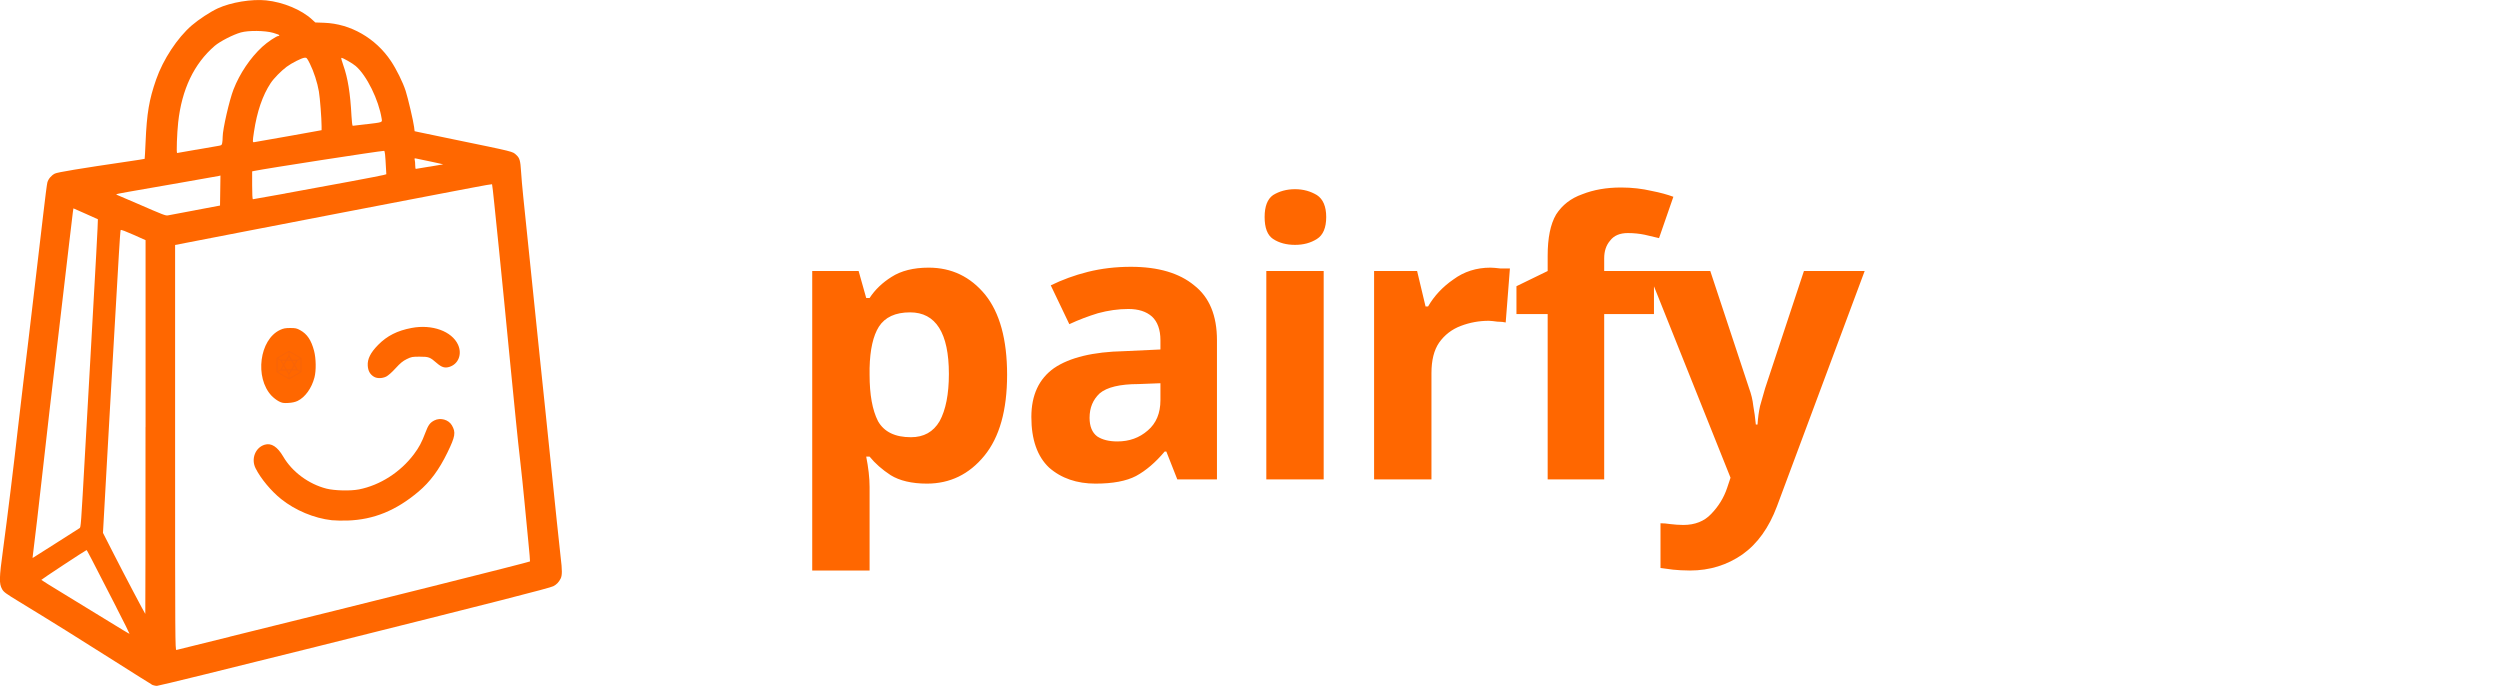
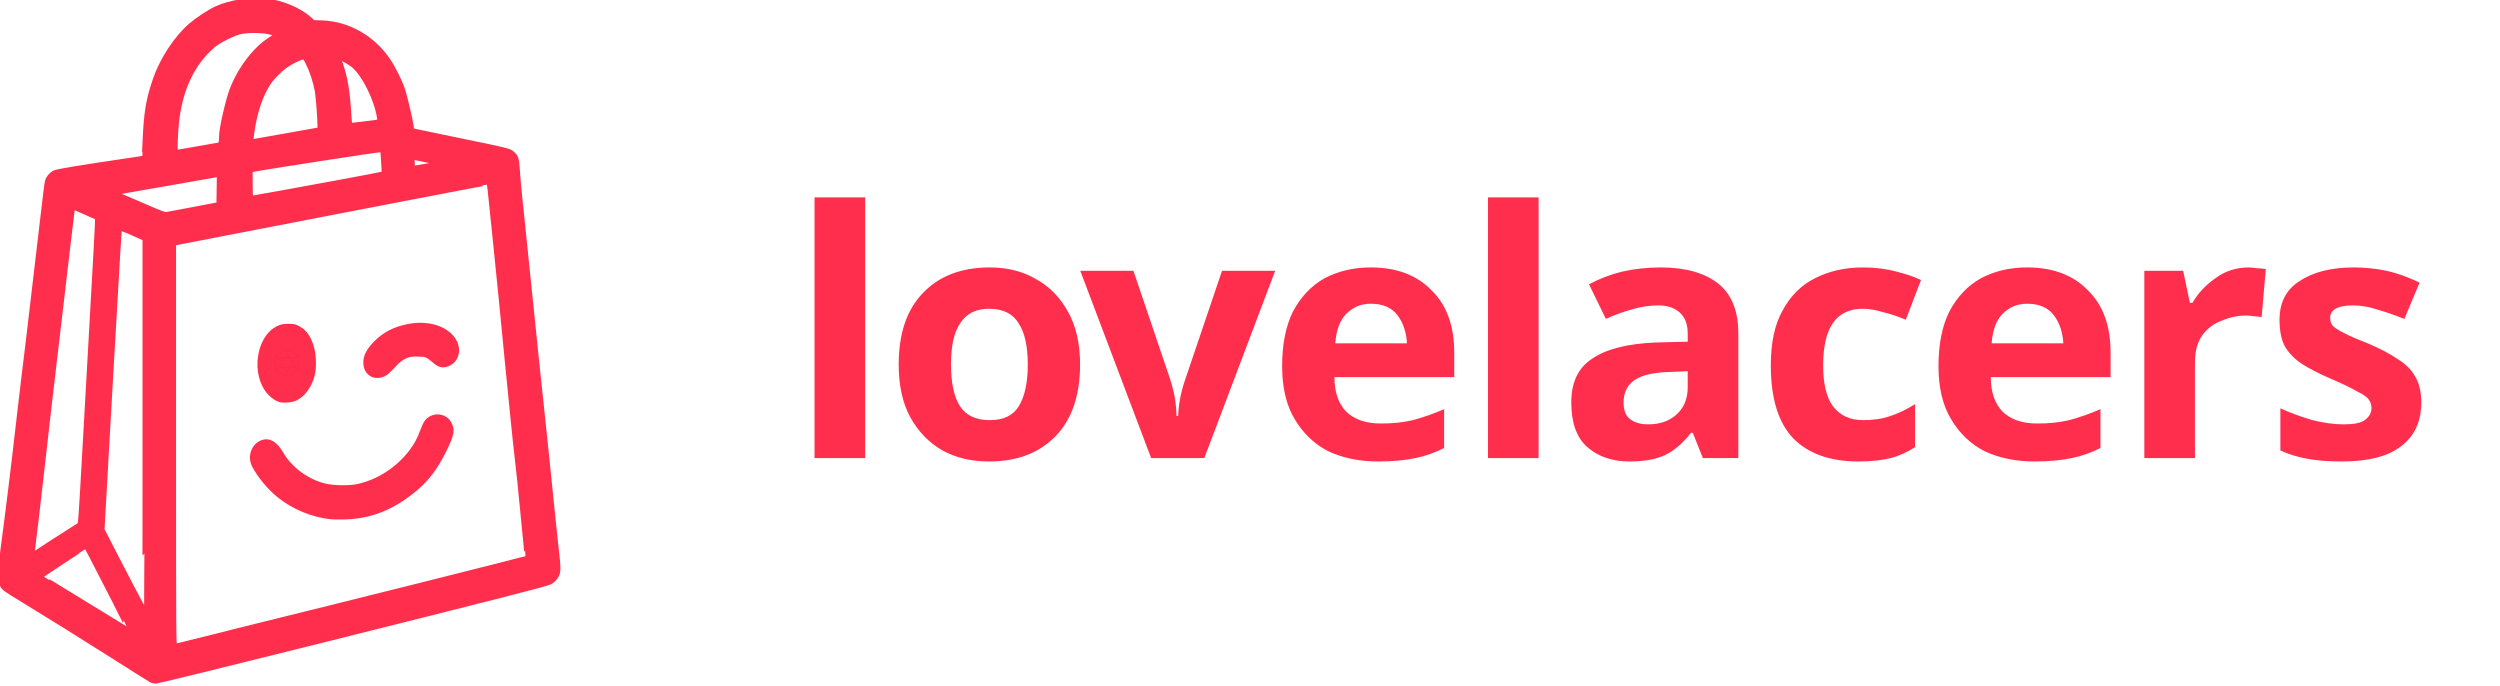
<svg xmlns="http://www.w3.org/2000/svg" width="175" height="48" viewBox="0 0 46.302 12.7" version="1.1" id="svg5">
  <defs id="defs2" />
  <g id="layer1">
-     <g id="g1591">
-       <path style="fill:#ff6700;fill-opacity:1;stroke-width:0.014" d="m 2.807,12.675 c -0.027,-0.014 -0.325,-0.202 -0.664,-0.417 -0.592,-0.377 -1.221,-0.769 -1.798,-1.12 -0.241,-0.147 -0.277,-0.173 -0.307,-0.228 -0.056,-0.102 -0.054,-0.201 0.018,-0.729 0.08,-0.591 0.199,-1.561 0.281,-2.292 0.035,-0.31 0.079,-0.685 0.098,-0.832 0.019,-0.148 0.057,-0.46 0.084,-0.695 0.027,-0.235 0.087,-0.742 0.133,-1.126 0.046,-0.385 0.112,-0.948 0.147,-1.252 0.035,-0.304 0.07,-0.576 0.078,-0.604 0.018,-0.066 0.073,-0.131 0.139,-0.165 0.049,-0.025 0.465,-0.094 1.358,-0.225 0.165,-0.024 0.303,-0.046 0.305,-0.048 0.002,-0.002 0.01,-0.14 0.017,-0.306 0.023,-0.538 0.065,-0.789 0.196,-1.164 0.13,-0.372 0.393,-0.771 0.659,-1.001 0.13,-0.112 0.344,-0.252 0.482,-0.316 0.243,-0.112 0.63,-0.176 0.897,-0.148 0.316,0.033 0.654,0.174 0.848,0.353 l 0.061,0.056 0.166,0.006 c 0.485,0.017 0.952,0.284 1.235,0.708 0.103,0.154 0.221,0.393 0.273,0.553 0.043,0.134 0.142,0.555 0.156,0.667 l 0.01,0.08 0.072,0.016 c 0.04,0.009 0.327,0.069 0.639,0.133 1.153,0.238 1.099,0.224 1.173,0.292 0.061,0.056 0.075,0.103 0.087,0.302 0.006,0.104 0.025,0.316 0.041,0.47 0.016,0.154 0.051,0.494 0.078,0.756 0.027,0.262 0.077,0.746 0.111,1.077 0.034,0.331 0.088,0.85 0.119,1.154 0.031,0.304 0.076,0.726 0.098,0.937 0.044,0.408 0.134,1.28 0.216,2.092 0.027,0.269 0.059,0.567 0.071,0.662 0.03,0.24 0.029,0.336 -4.76e-4,0.395 -0.034,0.067 -0.075,0.11 -0.136,0.141 -0.071,0.036 -1.013,0.277 -4.402,1.124 -1.588,0.397 -2.91,0.722 -2.939,0.722 -0.028,0 -0.073,-0.011 -0.1,-0.025 z m 1.449,-0.883 c 2.529,-0.624 5.543,-1.379 5.56,-1.394 0.003,-0.002 -0.011,-0.167 -0.031,-0.366 -0.02,-0.199 -0.052,-0.534 -0.072,-0.746 -0.02,-0.212 -0.054,-0.539 -0.076,-0.728 -0.022,-0.189 -0.06,-0.538 -0.083,-0.777 -0.023,-0.239 -0.071,-0.72 -0.106,-1.07 -0.035,-0.35 -0.085,-0.866 -0.112,-1.147 -0.027,-0.281 -0.071,-0.722 -0.098,-0.979 -0.027,-0.258 -0.065,-0.626 -0.084,-0.818 -0.019,-0.192 -0.038,-0.352 -0.041,-0.355 -0.003,-0.003 -0.159,0.024 -0.346,0.06 -0.187,0.036 -0.371,0.071 -0.41,0.078 -0.038,0.007 -0.397,0.076 -0.798,0.153 -0.4,0.077 -0.957,0.184 -1.238,0.238 -0.281,0.054 -1.088,0.21 -1.794,0.347 l -1.284,0.249 -1e-5,3.754 c -9e-6,3.569 0.001,3.754 0.024,3.747 0.013,-0.004 0.459,-0.114 0.99,-0.245 z m 1.889,-2.157 c -0.328,-0.037 -0.675,-0.182 -0.938,-0.392 -0.183,-0.146 -0.377,-0.378 -0.473,-0.569 -0.088,-0.174 -0.006,-0.386 0.17,-0.438 0.121,-0.036 0.235,0.038 0.342,0.221 0.165,0.283 0.471,0.509 0.801,0.593 0.152,0.038 0.445,0.045 0.602,0.014 0.39,-0.077 0.766,-0.318 1.016,-0.65 0.096,-0.128 0.146,-0.221 0.214,-0.402 0.052,-0.139 0.085,-0.184 0.165,-0.225 0.112,-0.058 0.264,-0.015 0.325,0.09 0.076,0.131 0.064,0.204 -0.083,0.506 -0.154,0.317 -0.32,0.541 -0.537,0.724 -0.416,0.35 -0.826,0.517 -1.311,0.534 -0.099,0.003 -0.231,5.5e-4 -0.292,-0.006 z m -0.982,-2.203 c -0.04,-0.02 -0.1,-0.067 -0.135,-0.104 -0.314,-0.336 -0.223,-1.038 0.158,-1.217 0.063,-0.029 0.098,-0.036 0.189,-0.036 0.098,-1e-5 0.121,0.005 0.186,0.041 0.128,0.071 0.204,0.184 0.256,0.383 0.037,0.14 0.04,0.365 0.007,0.492 -0.052,0.199 -0.173,0.367 -0.312,0.434 -0.046,0.022 -0.102,0.034 -0.173,0.038 -0.092,0.005 -0.114,0.001 -0.177,-0.031 z m 1.763,-0.454 c -0.073,-0.045 -0.109,-0.108 -0.115,-0.206 -0.008,-0.123 0.051,-0.241 0.193,-0.385 0.166,-0.168 0.354,-0.263 0.619,-0.313 0.38,-0.072 0.745,0.06 0.86,0.31 0.08,0.175 0.007,0.361 -0.163,0.412 -0.083,0.025 -0.141,0.006 -0.231,-0.072 -0.126,-0.11 -0.147,-0.118 -0.316,-0.118 -0.138,-1.8e-4 -0.153,0.003 -0.24,0.045 -0.073,0.036 -0.118,0.073 -0.207,0.17 -0.068,0.075 -0.138,0.136 -0.174,0.154 -0.075,0.036 -0.17,0.037 -0.227,0.002 z m -4.771,4.27 c -0.481,-0.938 -0.544,-1.059 -0.552,-1.06 -0.011,-0.001 -0.838,0.543 -0.838,0.552 2.22e-4,0.004 0.191,0.122 0.423,0.263 0.233,0.141 0.599,0.365 0.814,0.498 0.215,0.133 0.394,0.241 0.397,0.238 0.003,-0.002 -0.107,-0.223 -0.245,-0.491 z m 0.541,-3.339 v -3.461 l -0.226,-0.101 c -0.137,-0.061 -0.229,-0.096 -0.235,-0.087 -0.005,0.008 -0.02,0.214 -0.034,0.459 -0.023,0.417 -0.106,1.844 -0.135,2.327 -0.007,0.119 -0.046,0.803 -0.086,1.52 l -0.073,1.303 0.199,0.39 c 0.199,0.391 0.579,1.111 0.585,1.111 0.002,10e-6 0.004,-1.557 0.004,-3.461 z m -1.667,2.156 c 0.232,-0.148 0.431,-0.276 0.444,-0.283 0.025,-0.016 0.025,-0.016 0.104,-1.427 0.024,-0.423 0.068,-1.204 0.098,-1.735 0.095,-1.664 0.143,-2.555 0.138,-2.559 -0.003,-0.002 -0.106,-0.048 -0.229,-0.103 l -0.224,-0.099 -0.01,0.065 c -0.005,0.036 -0.035,0.288 -0.067,0.562 -0.031,0.273 -0.101,0.865 -0.154,1.315 -0.144,1.211 -0.286,2.437 -0.357,3.085 -0.05,0.456 -0.12,1.052 -0.165,1.41 -0.003,0.021 -0.004,0.038 -0.002,0.038 0.002,0 0.192,-0.121 0.424,-0.269 z m 2.584,-6.171 0.462,-0.087 0.004,-0.278 0.004,-0.278 -0.032,0.008 c -0.017,0.004 -0.328,0.059 -0.689,0.122 -1.022,0.177 -1.2,0.209 -1.207,0.216 -0.004,0.004 0.009,0.013 0.029,0.02 0.019,0.007 0.173,0.073 0.341,0.146 0.517,0.225 0.54,0.233 0.586,0.226 0.023,-0.004 0.25,-0.047 0.504,-0.095 z m 1.668,-0.311 c 0.839,-0.152 1.765,-0.325 1.824,-0.342 l 0.05,-0.014 -0.005,-0.087 c -0.015,-0.288 -0.022,-0.346 -0.037,-0.346 -0.074,0 -2.208,0.33 -2.405,0.372 l -0.038,0.008 v 0.258 c 0,0.158 0.005,0.258 0.014,0.258 0.007,0 0.277,-0.048 0.598,-0.106 z m 2.674,-0.496 c 0.133,-0.023 0.247,-0.042 0.252,-0.043 0.005,-4.3e-4 -0.095,-0.023 -0.222,-0.05 -0.127,-0.027 -0.249,-0.053 -0.272,-0.057 -0.038,-0.008 -0.04,-0.006 -0.032,0.025 0.005,0.018 0.009,0.064 0.009,0.1 1.38e-4,0.036 0.005,0.066 0.011,0.066 0.006,-1e-5 0.12,-0.019 0.253,-0.042 z m -4.321,-0.314 c 0.188,-0.034 0.372,-0.066 0.408,-0.071 0.058,-0.009 0.066,-0.014 0.073,-0.052 0.005,-0.023 0.009,-0.075 0.009,-0.116 0,-0.14 0.124,-0.681 0.201,-0.878 0.116,-0.296 0.31,-0.584 0.532,-0.789 0.094,-0.087 0.264,-0.201 0.3,-0.201 0.009,0 0.017,-0.006 0.017,-0.013 0,-0.007 -0.052,-0.027 -0.115,-0.045 -0.152,-0.043 -0.456,-0.047 -0.598,-0.007 -0.144,0.04 -0.388,0.166 -0.485,0.249 -0.383,0.33 -0.609,0.805 -0.676,1.416 -0.022,0.205 -0.035,0.568 -0.02,0.568 0.007,0 0.167,-0.028 0.355,-0.062 z m 1.245,-0.17 c 0.073,-0.012 0.306,-0.053 0.518,-0.091 0.212,-0.038 0.424,-0.076 0.472,-0.085 l 0.087,-0.016 v -0.072 c 0,-0.143 -0.029,-0.522 -0.05,-0.645 -0.027,-0.162 -0.095,-0.371 -0.167,-0.515 -0.054,-0.108 -0.06,-0.114 -0.099,-0.11 -0.055,0.006 -0.237,0.098 -0.33,0.167 -0.101,0.075 -0.239,0.215 -0.297,0.303 -0.15,0.227 -0.253,0.528 -0.309,0.9 -0.029,0.194 -0.029,0.202 0.01,0.193 0.017,-0.004 0.091,-0.017 0.164,-0.029 z m 1.9,-0.301 c 0.318,-0.039 0.3,-0.033 0.29,-0.103 -0.054,-0.347 -0.278,-0.803 -0.482,-0.977 -0.058,-0.05 -0.235,-0.151 -0.264,-0.151 -0.008,0 0.007,0.06 0.034,0.134 0.085,0.238 0.131,0.522 0.153,0.947 0.005,0.1 0.015,0.178 0.023,0.178 0.007,0 0.118,-0.013 0.247,-0.029 z" id="path881" />
-       <path style="fill:#0000ff;fill-opacity:0.03;stroke-width:0.001" d="m 5.348,7.024 c -0.002,-5.999e-4 -0.007,-0.004 -0.04,-0.023 -0.015,-0.008 -0.033,-0.019 -0.042,-0.024 -0.008,-0.005 -0.019,-0.011 -0.023,-0.013 -0.004,-0.003 -0.02,-0.011 -0.034,-0.019 -0.014,-0.008 -0.031,-0.018 -0.036,-0.021 -0.012,-0.007 -0.022,-0.013 -0.037,-0.021 -0.006,-0.003 -0.011,-0.006 -0.012,-0.007 -7.998e-4,-7.999e-4 -0.002,-0.003 -0.003,-0.004 l -0.001,-0.003 1.48e-4,-0.128 1.5e-4,-0.128 0.002,-0.003 c 0.002,-0.003 0.003,-0.004 0.009,-0.007 0.004,-0.002 0.011,-0.007 0.017,-0.01 0.014,-0.008 0.027,-0.016 0.035,-0.02 0.003,-0.002 0.009,-0.005 0.013,-0.007 0.004,-0.002 0.019,-0.011 0.034,-0.02 0.015,-0.009 0.032,-0.018 0.037,-0.021 0.005,-0.003 0.013,-0.008 0.018,-0.011 0.005,-0.003 0.014,-0.008 0.019,-0.011 0.006,-0.003 0.018,-0.011 0.028,-0.016 l 0.017,-0.01 h 0.004 c 0.004,0 0.004,0 0.016,0.007 0.007,0.004 0.015,0.009 0.019,0.011 0.004,0.002 0.018,0.011 0.032,0.019 0.014,0.008 0.028,0.016 0.031,0.018 0.003,0.002 0.013,0.007 0.021,0.012 0.008,0.005 0.017,0.01 0.019,0.011 0.005,0.003 0.029,0.017 0.033,0.019 0.001,6e-4 0.007,0.004 0.013,0.008 0.006,0.004 0.012,0.007 0.013,0.008 0.015,0.009 0.03,0.017 0.031,0.018 8e-4,5.998e-4 0.002,0.003 0.003,0.004 l 0.001,0.003 -6e-6,0.127 -6.2e-6,0.127 -0.001,0.003 c -0.002,0.004 -0.004,0.006 -0.013,0.011 -0.011,0.006 -0.024,0.013 -0.029,0.016 -0.002,0.001 -0.014,0.008 -0.025,0.015 -0.03,0.017 -0.063,0.036 -0.069,0.04 -0.003,0.002 -0.013,0.008 -0.023,0.014 -0.01,0.006 -0.021,0.012 -0.024,0.014 -0.003,0.002 -0.011,0.006 -0.017,0.01 -0.006,0.004 -0.015,0.009 -0.019,0.011 -0.007,0.004 -0.007,0.004 -0.011,0.004 -0.002,8.6e-5 -0.005,-8e-5 -0.005,-4e-4 z m -0.004,-0.055 v -0.029 l -0.008,-0.013 c -0.004,-0.007 -0.01,-0.016 -0.012,-0.02 -0.002,-0.004 -0.009,-0.016 -0.015,-0.026 l -0.011,-0.019 h -0.051 -0.051 l -0.017,0.01 c -0.009,0.005 -0.019,0.011 -0.023,0.013 l -0.006,0.003 0.006,0.003 c 0.008,0.005 0.034,0.02 0.047,0.027 0.006,0.003 0.022,0.013 0.036,0.021 0.027,0.016 0.028,0.016 0.053,0.031 0.01,0.006 0.025,0.015 0.035,0.02 0.009,0.005 0.017,0.01 0.018,0.01 2e-4,6e-6 4.001e-4,-0.013 4.001e-4,-0.029 z m 0.029,0.023 c 0.024,-0.014 0.035,-0.02 0.042,-0.024 0.004,-0.002 0.007,-0.004 0.007,-0.004 1.359e-4,0 0.001,-6e-4 0.002,-0.001 0.001,-7.999e-4 0.013,-0.007 0.025,-0.015 0.023,-0.013 0.056,-0.033 0.063,-0.037 0.002,-0.001 0.01,-0.006 0.017,-0.01 0.019,-0.011 0.023,-0.014 0.023,-0.014 -2e-6,-1.6e-4 -0.002,-0.002 -0.005,-0.003 -0.003,-0.002 -0.009,-0.005 -0.014,-0.008 -0.005,-0.003 -0.012,-0.007 -0.017,-0.01 l -0.009,-0.005 -0.051,9.8e-6 -0.051,1.21e-5 -0.003,0.006 c -0.002,0.003 -0.008,0.013 -0.013,0.022 -0.005,0.009 -0.013,0.022 -0.017,0.029 -0.004,0.007 -0.009,0.015 -0.011,0.018 l -0.003,0.005 -6e-6,0.029 c -4e-6,0.016 1.221e-4,0.029 2e-4,0.029 1.56e-4,0 0.006,-0.003 0.012,-0.007 z m -0.011,-0.098 c 0.005,-0.008 0.011,-0.019 0.014,-0.024 l 0.005,-0.009 -0.028,-1.5e-4 c -0.016,-8.19e-5 -0.029,-4.79e-5 -0.029,7.61e-5 -1.261e-4,1.259e-4 0.004,0.007 0.009,0.016 0.005,0.009 0.011,0.02 0.014,0.024 0.003,0.005 0.005,0.008 0.005,0.008 1.999e-4,-1.999e-4 0.004,-0.007 0.009,-0.016 z m -0.217,-0.023 c 0.001,-9.999e-4 0.005,-0.003 0.007,-0.004 0.002,-0.001 0.005,-0.003 0.006,-0.003 7.999e-4,-4.001e-4 0.007,-0.004 0.014,-0.008 0.007,-0.004 0.014,-0.008 0.016,-0.009 l 0.004,-0.002 0.009,-0.015 c 0.017,-0.028 0.04,-0.068 0.04,-0.069 0,-1.039e-4 -0.001,-0.002 -0.003,-0.004 -0.003,-0.005 -0.013,-0.022 -0.021,-0.036 -0.003,-0.005 -0.008,-0.014 -0.011,-0.018 -0.003,-0.004 -0.005,-0.009 -0.005,-0.009 -3.999e-4,-5.999e-4 -0.003,-0.004 -0.005,-0.008 l -0.004,-0.007 -0.014,-0.008 c -0.015,-0.008 -0.024,-0.014 -0.031,-0.018 l -0.004,-0.002 v 0.112 c 0,0.062 1.718e-4,0.112 3.999e-4,0.112 1.999e-4,0 0.002,-8.001e-4 0.003,-0.002 z M 5.563,6.76 V 6.648 l -0.001,9.999e-4 c -0.003,0.002 -0.032,0.019 -0.041,0.024 -0.004,0.002 -0.007,0.004 -0.007,0.004 -8.8e-5,1.86e-4 -0.002,0.004 -0.005,0.008 -0.002,0.004 -0.009,0.016 -0.015,0.027 -0.006,0.01 -0.012,0.02 -0.013,0.022 -0.003,0.005 -0.01,0.017 -0.011,0.019 -8.001e-4,0.001 -0.002,0.003 -0.003,0.005 -0.001,0.002 -0.001,0.003 -8e-4,0.003 3.999e-4,5.999e-4 0.003,0.004 0.005,0.008 0.028,0.048 0.042,0.073 0.043,0.074 6e-4,5.999e-4 0.006,0.004 0.012,0.008 0.006,0.004 0.017,0.01 0.024,0.014 0.007,0.004 0.013,0.007 0.013,0.007 1.999e-4,6e-6 3.999e-4,-0.05 3.999e-4,-0.112 z m -0.28,0.076 c -6e-4,-9.999e-4 -0.005,-0.009 -0.01,-0.017 -0.005,-0.008 -0.011,-0.02 -0.015,-0.025 -0.003,-0.005 -0.006,-0.01 -0.006,-0.01 0,-0.002 -0.002,5.999e-4 -0.008,0.012 -0.004,0.007 -0.01,0.018 -0.014,0.024 -0.004,0.006 -0.008,0.013 -0.009,0.015 l -0.002,0.003 h 0.032 0.032 z m 0.115,-0.005 c 0.008,-0.013 0.024,-0.041 0.032,-0.056 l 0.008,-0.015 -0.007,-0.012 c -0.004,-0.007 -0.01,-0.017 -0.013,-0.022 -0.003,-0.005 -0.009,-0.015 -0.012,-0.021 -0.004,-0.006 -0.008,-0.014 -0.01,-0.017 l -0.003,-0.005 -0.042,-7.9e-6 -0.042,-6e-6 -0.002,0.003 c -0.002,0.003 -0.016,0.028 -0.034,0.058 l -0.009,0.016 0.001,0.002 c 0.004,0.007 0.016,0.027 0.025,0.043 0.003,0.005 0.009,0.015 0.012,0.021 l 0.007,0.011 0.042,-1.479e-4 0.042,-1.501e-4 0.004,-0.007 z m 0.086,0.007 c 0,-2e-4 -0.003,-0.005 -0.006,-0.011 -0.003,-0.006 -0.01,-0.018 -0.015,-0.027 -0.005,-0.009 -0.01,-0.017 -0.01,-0.017 -1.598e-4,-4e-6 -0.003,0.005 -0.007,0.012 -0.004,0.007 -0.008,0.014 -0.01,0.017 -0.006,0.01 -0.015,0.025 -0.015,0.026 -1.082e-4,1.999e-4 0.014,3.999e-4 0.031,3.999e-4 0.017,0 0.032,-1.958e-4 0.032,-3.999e-4 z M 5.268,6.711 c 0.009,-0.015 0.016,-0.027 0.016,-0.027 0,-1.439e-4 -0.014,-2e-4 -0.032,-2e-4 -0.018,0 -0.032,1.101e-4 -0.032,2e-4 0,1.34e-4 0.002,0.003 0.004,0.007 0.002,0.003 0.005,0.009 0.007,0.012 0.003,0.006 0.011,0.019 0.016,0.028 0.001,0.003 0.003,0.006 0.004,0.007 7.999e-4,0.001 0.002,0.002 0.002,0.002 2e-4,-1.999e-4 0.007,-0.013 0.016,-0.028 z m 0.187,0.023 c 0.002,-0.003 0.006,-0.01 0.009,-0.016 0.003,-0.006 0.009,-0.016 0.013,-0.022 0.004,-0.007 0.007,-0.012 0.007,-0.012 0,-1.16e-4 -0.015,-2e-4 -0.032,-2e-4 H 5.419 l 0.007,0.012 c 0.004,0.007 0.008,0.013 0.009,0.015 9.999e-4,0.002 0.005,0.008 0.008,0.014 0.004,0.006 0.007,0.012 0.007,0.013 4e-4,8e-4 7.999e-4,0.001 9.998e-4,0.001 2.002e-4,1.9e-6 0.002,-0.002 0.004,-0.005 z M 5.298,6.659 c 0.001,-0.002 0.02,-0.034 0.036,-0.062 l 0.01,-0.017 v -0.029 c 0,-0.02 -1.899e-4,-0.029 -6e-4,-0.029 -3.999e-4,0 -0.003,0.002 -0.007,0.004 -0.003,0.002 -0.007,0.004 -0.009,0.005 -0.001,7.999e-4 -0.007,0.004 -0.011,0.007 -0.008,0.005 -0.024,0.014 -0.029,0.017 -0.001,6e-4 -0.006,0.003 -0.01,0.006 -0.005,0.003 -0.013,0.007 -0.018,0.01 -0.005,0.003 -0.017,0.01 -0.025,0.015 -0.009,0.005 -0.025,0.014 -0.036,0.021 -0.018,0.01 -0.025,0.014 -0.042,0.025 -0.003,0.001 -0.005,0.003 -0.005,0.003 -1.08e-4,3.999e-4 0.001,0.001 0.003,0.002 0.002,7.999e-4 0.004,0.002 0.006,0.003 0.028,0.017 0.035,0.021 0.036,0.021 3.999e-4,4e-4 0.021,6e-4 0.051,6e-4 h 0.051 z m 0.083,0.002 c 0,-3.999e-4 -0.002,-0.004 -0.009,-0.015 -0.007,-0.012 -0.009,-0.016 -0.014,-0.025 -0.003,-0.005 -0.005,-0.009 -0.006,-0.009 -8.001e-4,-8e-4 -6e-4,-8e-4 -0.008,0.012 -0.003,0.006 -0.019,0.034 -0.02,0.036 -6e-4,9.999e-4 -9.999e-4,0.002 -9.999e-4,0.002 -1.8e-6,2e-4 0.013,3.999e-4 0.029,3.999e-4 0.016,0 0.029,-1.379e-4 0.029,-3.999e-4 z m 0.133,-0.004 c 0.004,-0.002 0.008,-0.005 0.01,-0.006 0.002,-9.997e-4 0.009,-0.005 0.017,-0.01 l 0.014,-0.008 -0.014,-0.008 c -0.008,-0.004 -0.015,-0.009 -0.017,-0.01 -0.003,-0.002 -0.014,-0.008 -0.072,-0.041 -0.008,-0.005 -0.017,-0.01 -0.019,-0.011 -0.002,-0.001 -0.004,-0.002 -0.004,-0.002 -1.319e-4,0 -0.004,-0.002 -0.008,-0.005 -0.004,-0.003 -0.012,-0.007 -0.018,-0.01 -0.005,-0.003 -0.012,-0.007 -0.014,-0.008 -0.01,-0.006 -0.028,-0.016 -0.028,-0.016 -1.781e-4,0 -4e-4,0.013 -4e-4,0.029 l 6e-6,0.029 0.007,0.012 c 0.004,0.007 0.01,0.017 0.014,0.023 0.004,0.006 0.009,0.016 0.013,0.022 0.003,0.006 0.007,0.012 0.009,0.015 0.001,0.002 0.003,0.005 0.004,0.007 l 0.001,0.002 h 0.05 0.05 l 0.007,-0.004 z" id="path1011" />
-     </g>
-     <text xml:space="preserve" style="font-size:7.056px;line-height:1.25;font-family:'Inter 28pt';-inkscape-font-specification:'Inter 28pt';letter-spacing:-0.159px;fill:#ff6700;fill-opacity:1;stroke-width:0.132;stroke-miterlimit:4;stroke-dasharray:none" x="14.496" y="8.878" id="text3040">
-       <tspan style="font-style:normal;font-variant:normal;font-weight:600;font-stretch:normal;font-size:7.056px;font-family:'Inter 28pt';-inkscape-font-specification:'Inter 28pt Semi-Bold';fill:#ff6700;fill-opacity:1;stroke-width:0.132;stroke-miterlimit:4;stroke-dasharray:none" x="14.496" y="8.878" id="tspan13110">pairfy</tspan>
+     <path style="fill:#ff2e4d;fill-opacity:1;stroke:#ff2e4d;stroke-width:0.079;stroke-linecap:round;stroke-linejoin:round;stroke-miterlimit:4;stroke-dasharray:none;stroke-opacity:1;paint-order:markers stroke fill" d="M 2.79,12.595 C 2.763,12.581 2.466,12.395 2.13,12.181 1.541,11.806 0.916,11.417 0.343,11.068 0.103,10.922 0.069,10.896 0.039,10.842 -0.017,10.741 -0.015,10.642 0.056,10.118 0.136,9.531 0.254,8.567 0.336,7.84 0.371,7.531 0.415,7.159 0.433,7.012 0.452,6.866 0.49,6.555 0.517,6.322 0.544,6.089 0.604,5.585 0.649,5.203 0.695,4.82 0.76,4.26 0.795,3.958 0.829,3.656 0.864,3.386 0.872,3.358 0.89,3.292 0.944,3.227 1.01,3.194 1.058,3.169 1.472,3.101 2.359,2.97 2.524,2.946 2.66,2.925 2.663,2.922 2.665,2.92 2.673,2.783 2.68,2.619 2.702,2.084 2.744,1.835 2.874,1.462 3.003,1.092 3.265,0.695 3.53,0.467 3.659,0.356 3.871,0.217 4.009,0.153 4.25,0.042 4.635,-0.022 4.9,0.006 5.214,0.04 5.55,0.179 5.743,0.357 l 0.06,0.055 0.165,0.006 c 0.482,0.016 0.947,0.283 1.227,0.703 0.102,0.153 0.219,0.391 0.271,0.55 0.043,0.133 0.141,0.552 0.155,0.663 l 0.01,0.079 0.071,0.016 c 0.039,0.009 0.325,0.068 0.635,0.132 1.146,0.236 1.092,0.223 1.166,0.29 0.061,0.055 0.074,0.103 0.086,0.3 0.006,0.104 0.024,0.314 0.04,0.467 0.016,0.153 0.051,0.491 0.078,0.751 0.027,0.26 0.076,0.742 0.11,1.071 0.034,0.329 0.087,0.845 0.118,1.147 0.031,0.302 0.075,0.721 0.098,0.932 0.044,0.405 0.134,1.272 0.215,2.079 0.027,0.268 0.059,0.564 0.07,0.658 0.029,0.238 0.029,0.334 -4.73e-4,0.392 -0.034,0.067 -0.075,0.109 -0.135,0.14 -0.07,0.036 -1.007,0.275 -4.375,1.117 -1.578,0.394 -2.892,0.717 -2.92,0.717 -0.028,0 -0.073,-0.011 -0.099,-0.025 z m 1.44,-0.877 c 2.513,-0.62 5.508,-1.371 5.525,-1.386 0.003,-0.002 -0.011,-0.166 -0.031,-0.363 C 9.703,9.772 9.671,9.438 9.651,9.228 9.632,9.018 9.598,8.692 9.575,8.505 9.553,8.317 9.516,7.97 9.493,7.733 9.469,7.496 9.422,7.017 9.387,6.67 9.353,6.322 9.302,5.809 9.276,5.529 9.249,5.25 9.205,4.812 9.178,4.556 9.151,4.3 9.113,3.934 9.094,3.743 9.075,3.553 9.057,3.394 9.054,3.391 c -0.003,-0.003 -0.158,0.023 -0.344,0.059 -0.186,0.036 -0.369,0.071 -0.407,0.078 -0.038,0.007 -0.395,0.075 -0.793,0.152 -0.398,0.076 -0.951,0.183 -1.23,0.237 -0.279,0.054 -1.082,0.209 -1.783,0.345 l -1.276,0.247 -1e-5,3.731 c -8.9e-6,3.546 0.001,3.73 0.024,3.724 0.013,-0.004 0.456,-0.114 0.984,-0.244 z M 6.107,9.575 C 5.781,9.538 5.436,9.394 5.174,9.186 4.992,9.041 4.8,8.81 4.704,8.62 4.617,8.448 4.698,8.237 4.873,8.184 c 0.12,-0.036 0.234,0.037 0.34,0.22 0.164,0.281 0.468,0.506 0.796,0.589 0.151,0.038 0.442,0.045 0.598,0.014 C 6.994,8.93 7.368,8.691 7.617,8.361 7.712,8.234 7.761,8.142 7.829,7.962 7.881,7.824 7.913,7.78 7.993,7.739 c 0.111,-0.057 0.262,-0.015 0.323,0.09 0.075,0.13 0.064,0.203 -0.082,0.503 C 8.081,8.646 7.916,8.869 7.7,9.05 7.287,9.398 6.879,9.565 6.397,9.581 6.298,9.584 6.168,9.582 6.107,9.575 Z M 5.131,7.386 C 5.092,7.366 5.031,7.319 4.997,7.283 4.684,6.949 4.775,6.251 5.154,6.073 c 0.062,-0.029 0.097,-0.036 0.188,-0.036 0.097,-9.9e-6 0.121,0.005 0.185,0.041 0.128,0.071 0.203,0.183 0.255,0.381 0.037,0.139 0.04,0.363 0.007,0.489 -0.051,0.198 -0.172,0.365 -0.31,0.431 C 5.433,7.4 5.377,7.413 5.307,7.416 5.215,7.421 5.194,7.417 5.131,7.386 Z M 6.883,6.935 C 6.811,6.891 6.775,6.827 6.769,6.731 6.761,6.608 6.82,6.491 6.961,6.348 7.126,6.182 7.313,6.087 7.577,6.037 7.954,5.966 8.317,6.096 8.431,6.345 8.511,6.519 8.437,6.704 8.269,6.754 8.187,6.779 8.129,6.76 8.04,6.683 7.915,6.574 7.893,6.566 7.726,6.565 7.588,6.565 7.574,6.568 7.487,6.611 7.415,6.646 7.37,6.683 7.282,6.78 7.214,6.854 7.145,6.916 7.109,6.933 7.035,6.969 6.94,6.97 6.883,6.935 Z M 2.142,11.179 C 1.664,10.246 1.601,10.127 1.593,10.126 c -0.011,-9.94e-4 -0.833,0.54 -0.833,0.548 2.2061e-4,0.004 0.189,0.121 0.42,0.261 0.231,0.14 0.595,0.363 0.809,0.495 0.214,0.133 0.392,0.239 0.394,0.237 0.003,-0.002 -0.107,-0.222 -0.243,-0.488 z M 2.679,7.86 V 4.422 L 2.454,4.321 c -0.136,-0.061 -0.228,-0.095 -0.233,-0.086 -0.005,0.008 -0.02,0.213 -0.033,0.456 -0.023,0.415 -0.105,1.833 -0.134,2.312 -0.007,0.119 -0.046,0.798 -0.085,1.51 l -0.073,1.295 0.198,0.388 c 0.198,0.388 0.575,1.104 0.582,1.104 0.002,10e-6 0.003,-1.548 0.003,-3.439 z M 1.022,10.003 C 1.252,9.856 1.451,9.729 1.463,9.721 1.488,9.706 1.488,9.706 1.567,8.303 1.59,7.883 1.634,7.107 1.664,6.579 1.758,4.926 1.806,4.04 1.801,4.036 1.798,4.034 1.696,3.989 1.574,3.934 l -0.222,-0.098 -0.01,0.065 C 1.336,3.936 1.306,4.187 1.275,4.459 1.244,4.73 1.175,5.318 1.122,5.766 0.979,6.97 0.838,8.187 0.767,8.832 0.717,9.285 0.647,9.877 0.603,10.232 c -0.003,0.021 -0.003,0.038 -0.002,0.038 0.002,0 0.191,-0.12 0.421,-0.268 z m 2.567,-6.132 0.459,-0.087 0.004,-0.276 0.004,-0.276 -0.032,0.008 C 4.007,3.244 3.699,3.299 3.339,3.361 2.324,3.537 2.147,3.568 2.14,3.576 c -0.004,0.004 0.009,0.013 0.028,0.02 0.019,0.007 0.172,0.073 0.339,0.145 0.514,0.223 0.537,0.232 0.582,0.224 0.023,-0.004 0.248,-0.046 0.501,-0.094 z M 5.247,3.561 C 6.081,3.411 7.002,3.238 7.06,3.222 l 0.05,-0.014 -0.005,-0.087 c -0.015,-0.286 -0.021,-0.344 -0.037,-0.344 -0.074,0 -2.194,0.328 -2.39,0.369 l -0.038,0.008 v 0.256 c 0,0.157 0.005,0.256 0.014,0.256 0.007,0 0.275,-0.047 0.594,-0.105 z M 7.905,3.068 C 8.037,3.045 8.15,3.026 8.155,3.026 8.16,3.026 8.061,3.003 7.935,2.977 7.808,2.95 7.687,2.925 7.665,2.92 c -0.037,-0.008 -0.04,-0.006 -0.031,0.025 0.005,0.018 0.009,0.063 0.009,0.1 1.372e-4,0.036 0.005,0.066 0.011,0.066 0.006,-1e-5 0.119,-0.019 0.252,-0.042 z M 3.611,2.757 c 0.187,-0.034 0.37,-0.066 0.405,-0.071 0.058,-0.009 0.065,-0.014 0.073,-0.052 0.005,-0.023 0.008,-0.075 0.008,-0.115 0,-0.14 0.123,-0.677 0.2,-0.872 0.116,-0.295 0.308,-0.58 0.528,-0.784 0.093,-0.086 0.263,-0.2 0.298,-0.2 0.009,0 0.017,-0.006 0.017,-0.012 0,-0.007 -0.052,-0.027 -0.115,-0.045 C 4.874,0.563 4.572,0.559 4.431,0.599 4.288,0.639 4.045,0.764 3.949,0.846 3.569,1.174 3.344,1.646 3.277,2.254 c -0.022,0.204 -0.035,0.564 -0.02,0.564 0.007,0 0.166,-0.028 0.353,-0.061 z m 1.237,-0.169 c 0.073,-0.012 0.304,-0.053 0.514,-0.091 0.21,-0.038 0.421,-0.076 0.469,-0.084 L 5.919,2.398 V 2.326 c 0,-0.142 -0.029,-0.519 -0.049,-0.641 C 5.842,1.524 5.775,1.317 5.703,1.173 5.649,1.066 5.643,1.06 5.605,1.064 5.55,1.07 5.37,1.161 5.277,1.23 5.176,1.304 5.039,1.444 4.982,1.531 4.833,1.756 4.73,2.056 4.675,2.425 c -0.029,0.193 -0.028,0.2 0.01,0.192 0.017,-0.004 0.091,-0.017 0.163,-0.029 z M 6.736,2.289 C 7.052,2.251 7.035,2.257 7.024,2.187 6.971,1.842 6.747,1.389 6.545,1.216 6.488,1.167 6.311,1.066 6.283,1.066 c -0.008,0 0.007,0.06 0.033,0.133 0.084,0.236 0.13,0.519 0.152,0.941 0.005,0.099 0.015,0.177 0.023,0.177 0.007,0 0.118,-0.013 0.245,-0.028 z" id="path881" />
+     <path style="fill:#000000;fill-opacity:0.03;stroke:#2563eb;stroke-width:0.079;stroke-miterlimit:4;stroke-dasharray:none;stroke-opacity:0" d="m 5.314,6.98 c -0.002,-5.961e-4 -0.007,-0.004 -0.04,-0.023 -0.015,-0.008 -0.033,-0.019 -0.041,-0.024 -0.008,-0.005 -0.018,-0.011 -0.023,-0.013 -0.004,-0.002 -0.019,-0.011 -0.034,-0.019 -0.014,-0.008 -0.03,-0.017 -0.036,-0.021 -0.012,-0.007 -0.022,-0.013 -0.037,-0.021 -0.006,-0.003 -0.011,-0.006 -0.012,-0.007 -7.948e-4,-7.949e-4 -0.002,-0.003 -0.003,-0.004 l -0.001,-0.003 1.471e-4,-0.128 1.491e-4,-0.128 0.002,-0.003 c 0.002,-0.003 0.003,-0.004 0.009,-0.007 0.004,-0.002 0.011,-0.006 0.017,-0.01 0.014,-0.008 0.027,-0.016 0.035,-0.02 0.003,-0.002 0.009,-0.005 0.013,-0.007 0.004,-0.002 0.019,-0.011 0.034,-0.02 0.015,-0.009 0.031,-0.018 0.037,-0.021 0.005,-0.003 0.013,-0.008 0.018,-0.011 0.005,-0.003 0.013,-0.008 0.019,-0.011 0.006,-0.003 0.018,-0.01 0.027,-0.016 l 0.017,-0.01 h 0.004 c 0.004,0 0.004,0 0.016,0.007 0.007,0.004 0.015,0.009 0.019,0.011 0.004,0.002 0.018,0.01 0.032,0.018 0.014,0.008 0.028,0.016 0.031,0.018 0.003,0.002 0.013,0.007 0.02,0.012 0.008,0.005 0.016,0.009 0.019,0.011 0.005,0.003 0.029,0.017 0.033,0.019 0.001,5.962e-4 0.007,0.004 0.013,0.008 0.006,0.004 0.012,0.007 0.013,0.008 0.015,0.008 0.03,0.017 0.031,0.018 7.949e-4,5.96e-4 0.002,0.002 0.003,0.004 l 0.001,0.003 -6e-6,0.127 -6.1e-6,0.127 -0.001,0.003 c -0.002,0.004 -0.004,0.006 -0.013,0.011 -0.011,0.006 -0.024,0.013 -0.028,0.016 -0.002,0.001 -0.014,0.008 -0.025,0.015 -0.03,0.017 -0.062,0.036 -0.069,0.039 -0.003,0.002 -0.013,0.008 -0.023,0.014 -0.01,0.006 -0.021,0.012 -0.024,0.014 -0.003,0.002 -0.011,0.006 -0.017,0.01 -0.006,0.004 -0.015,0.008 -0.018,0.011 -0.007,0.004 -0.007,0.004 -0.011,0.004 -0.002,8.55e-5 -0.005,-7.95e-5 -0.005,-3.975e-4 z m -0.004,-0.055 V 6.895 l -0.008,-0.013 c -0.004,-0.007 -0.01,-0.016 -0.012,-0.02 -0.002,-0.004 -0.009,-0.016 -0.015,-0.026 L 5.264,6.817 h -0.051 -0.051 l -0.016,0.01 c -0.009,0.005 -0.019,0.011 -0.022,0.013 l -0.006,0.003 0.006,0.003 c 0.008,0.005 0.034,0.02 0.047,0.027 0.006,0.003 0.022,0.013 0.035,0.02 0.027,0.016 0.027,0.016 0.053,0.03 0.01,0.006 0.025,0.015 0.035,0.02 0.009,0.005 0.017,0.01 0.017,0.01 1.987e-4,5.9e-6 3.976e-4,-0.013 3.976e-4,-0.029 z m 0.028,0.022 c 0.024,-0.014 0.035,-0.02 0.042,-0.024 0.004,-0.002 0.007,-0.004 0.007,-0.004 1.35e-4,0 0.001,-5.962e-4 0.002,-0.001 0.001,-7.949e-4 0.013,-0.007 0.025,-0.015 0.023,-0.013 0.056,-0.032 0.063,-0.036 0.002,-0.001 0.01,-0.006 0.017,-0.01 0.019,-0.011 0.023,-0.013 0.023,-0.014 -2e-6,-1.59e-4 -0.002,-0.002 -0.005,-0.003 -0.003,-0.002 -0.009,-0.005 -0.014,-0.008 -0.005,-0.003 -0.012,-0.007 -0.017,-0.01 l -0.009,-0.005 -0.051,9.8e-6 -0.051,1.2e-5 -0.003,0.006 c -0.002,0.003 -0.007,0.013 -0.013,0.022 -0.005,0.009 -0.013,0.022 -0.017,0.029 -0.004,0.007 -0.009,0.015 -0.011,0.018 l -0.003,0.005 -5.9e-6,0.029 c -4e-6,0.016 1.213e-4,0.029 1.987e-4,0.029 1.55e-4,0 0.006,-0.003 0.012,-0.007 z m -0.011,-0.097 c 0.005,-0.008 0.011,-0.019 0.014,-0.024 l 0.005,-0.009 -0.028,-1.491e-4 c -0.016,-8.14e-5 -0.028,-4.76e-5 -0.028,7.56e-5 -1.253e-4,1.251e-4 0.004,0.007 0.009,0.016 0.005,0.009 0.011,0.02 0.014,0.024 0.003,0.005 0.005,0.008 0.005,0.008 1.987e-4,-1.986e-4 0.004,-0.007 0.009,-0.015 z M 5.111,6.827 c 0.001,-9.937e-4 0.005,-0.003 0.007,-0.004 0.002,-0.001 0.005,-0.003 0.006,-0.003 7.949e-4,-3.976e-4 0.007,-0.004 0.014,-0.008 0.007,-0.004 0.014,-0.008 0.016,-0.009 l 0.004,-0.002 0.009,-0.015 c 0.016,-0.028 0.04,-0.068 0.04,-0.068 0,-1.032e-4 -0.001,-0.002 -0.003,-0.004 -0.003,-0.005 -0.013,-0.022 -0.021,-0.035 -0.003,-0.005 -0.008,-0.013 -0.011,-0.018 -0.003,-0.004 -0.005,-0.009 -0.005,-0.009 -3.974e-4,-5.962e-4 -0.003,-0.004 -0.005,-0.008 l -0.004,-0.007 -0.014,-0.008 c -0.014,-0.008 -0.024,-0.014 -0.031,-0.018 l -0.004,-0.002 v 0.111 c 0,0.061 1.708e-4,0.111 3.974e-4,0.111 1.987e-4,0 0.002,-7.951e-4 0.003,-0.002 z M 5.528,6.717 V 6.606 L 5.527,6.607 c -0.003,0.002 -0.032,0.019 -0.041,0.024 -0.004,0.002 -0.007,0.004 -0.007,0.004 -8.75e-5,1.848e-4 -0.002,0.004 -0.005,0.008 -0.002,0.004 -0.009,0.016 -0.015,0.026 -0.006,0.01 -0.012,0.02 -0.013,0.022 -0.003,0.005 -0.01,0.017 -0.011,0.019 -7.951e-4,0.001 -0.002,0.003 -0.003,0.005 -0.001,0.002 -0.001,0.003 -7.95e-4,0.003 3.974e-4,5.962e-4 0.003,0.004 0.005,0.008 0.027,0.047 0.042,0.072 0.043,0.073 5.962e-4,5.961e-4 0.006,0.004 0.012,0.008 0.006,0.004 0.017,0.01 0.024,0.014 0.007,0.004 0.013,0.007 0.013,0.007 1.986e-4,6e-6 3.974e-4,-0.05 3.974e-4,-0.111 z m -0.279,0.075 c -5.962e-4,-9.936e-4 -0.005,-0.009 -0.01,-0.017 -0.005,-0.008 -0.011,-0.02 -0.014,-0.025 -0.003,-0.005 -0.006,-0.01 -0.006,-0.01 0,-0.002 -0.002,5.961e-4 -0.008,0.012 -0.004,0.007 -0.01,0.018 -0.014,0.024 -0.004,0.006 -0.008,0.013 -0.009,0.015 l -0.002,0.003 h 0.032 0.032 z m 0.114,-0.005 c 0.008,-0.013 0.024,-0.041 0.032,-0.055 l 0.008,-0.015 -0.007,-0.012 c -0.004,-0.007 -0.01,-0.016 -0.013,-0.022 -0.003,-0.005 -0.009,-0.015 -0.012,-0.021 -0.004,-0.006 -0.008,-0.014 -0.01,-0.017 l -0.003,-0.005 -0.041,-7.9e-6 -0.041,-5.9e-6 -0.002,0.003 c -0.002,0.003 -0.016,0.027 -0.034,0.058 l -0.009,0.016 9.938e-4,0.002 c 0.004,0.007 0.016,0.027 0.025,0.043 0.003,0.005 0.009,0.015 0.012,0.021 l 0.007,0.011 0.041,-1.469e-4 0.041,-1.492e-4 0.004,-0.007 z m 0.085,0.006 c 0,-1.987e-4 -0.003,-0.005 -0.006,-0.011 -0.003,-0.006 -0.01,-0.018 -0.015,-0.027 -0.005,-0.009 -0.01,-0.017 -0.01,-0.017 -1.588e-4,-4e-6 -0.003,0.005 -0.007,0.012 -0.004,0.007 -0.008,0.014 -0.01,0.017 -0.006,0.01 -0.015,0.025 -0.015,0.026 -1.075e-4,1.987e-4 0.014,3.974e-4 0.031,3.974e-4 0.017,0 0.031,-1.945e-4 0.031,-3.974e-4 z M 5.235,6.669 c 0.009,-0.015 0.016,-0.027 0.016,-0.027 0,-1.43e-4 -0.014,-1.987e-4 -0.032,-1.987e-4 -0.018,0 -0.032,1.094e-4 -0.032,1.987e-4 0,1.332e-4 0.002,0.003 0.004,0.006 0.002,0.003 0.005,0.009 0.007,0.012 0.003,0.005 0.011,0.019 0.016,0.027 0.001,0.003 0.003,0.006 0.004,0.007 7.949e-4,0.001 0.002,0.002 0.002,0.002 1.987e-4,-1.987e-4 0.007,-0.013 0.016,-0.027 z m 0.186,0.022 c 0.002,-0.003 0.006,-0.01 0.009,-0.016 0.003,-0.006 0.009,-0.016 0.013,-0.022 0.004,-0.006 0.007,-0.012 0.007,-0.012 0,-1.152e-4 -0.014,-1.987e-4 -0.032,-1.987e-4 h -0.032 l 0.007,0.012 c 0.004,0.007 0.008,0.013 0.009,0.015 9.937e-4,0.002 0.005,0.008 0.008,0.014 0.004,0.006 0.007,0.012 0.007,0.013 3.975e-4,7.95e-4 7.949e-4,0.001 9.936e-4,0.001 1.989e-4,1.9e-6 0.002,-0.002 0.004,-0.005 z M 5.264,6.617 c 0.001,-0.002 0.02,-0.034 0.036,-0.062 l 0.01,-0.017 v -0.029 c 0,-0.02 -1.887e-4,-0.029 -5.962e-4,-0.029 -3.974e-4,0 -0.003,0.002 -0.007,0.004 -0.003,0.002 -0.007,0.004 -0.009,0.005 -0.001,7.949e-4 -0.006,0.004 -0.011,0.007 -0.008,0.004 -0.024,0.014 -0.029,0.017 -0.001,5.962e-4 -0.006,0.003 -0.01,0.006 -0.005,0.003 -0.013,0.007 -0.018,0.01 -0.005,0.003 -0.016,0.01 -0.025,0.015 -0.009,0.005 -0.025,0.014 -0.036,0.021 -0.018,0.01 -0.025,0.014 -0.042,0.024 -0.003,0.001 -0.005,0.003 -0.005,0.003 -1.073e-4,3.974e-4 0.001,0.001 0.003,0.002 0.002,7.949e-4 0.004,0.002 0.006,0.003 0.028,0.017 0.035,0.021 0.035,0.021 3.974e-4,3.975e-4 0.021,5.963e-4 0.051,5.963e-4 h 0.05 z m 0.083,0.002 c 0,-3.974e-4 -0.002,-0.004 -0.009,-0.015 -0.007,-0.012 -0.009,-0.016 -0.014,-0.025 -0.003,-0.005 -0.005,-0.009 -0.006,-0.009 -7.951e-4,-7.95e-4 -5.962e-4,-7.95e-4 -0.008,0.011 -0.003,0.006 -0.019,0.034 -0.02,0.035 -5.963e-4,9.936e-4 -9.937e-4,0.002 -9.937e-4,0.002 -1.8e-6,1.988e-4 0.013,3.974e-4 0.029,3.974e-4 0.016,0 0.029,-1.37e-4 0.029,-3.974e-4 z m 0.133,-0.004 c 0.004,-0.002 0.008,-0.005 0.01,-0.006 0.002,-9.935e-4 0.009,-0.005 0.017,-0.01 l 0.013,-0.008 -0.014,-0.008 c -0.008,-0.004 -0.015,-0.009 -0.017,-0.01 -0.003,-0.002 -0.014,-0.008 -0.071,-0.041 -0.008,-0.005 -0.016,-0.01 -0.019,-0.011 -0.002,-0.001 -0.004,-0.002 -0.004,-0.002 -1.31e-4,0 -0.004,-0.002 -0.008,-0.005 -0.004,-0.002 -0.012,-0.007 -0.017,-0.01 -0.005,-0.003 -0.012,-0.007 -0.014,-0.008 -0.01,-0.006 -0.028,-0.016 -0.028,-0.016 -1.77e-4,0 -3.975e-4,0.013 -3.975e-4,0.029 l 6e-6,0.029 0.007,0.012 c 0.004,0.006 0.01,0.017 0.014,0.023 0.004,0.006 0.009,0.016 0.013,0.022 0.003,0.006 0.007,0.012 0.009,0.015 0.001,0.002 0.003,0.005 0.004,0.006 l 0.001,0.002 h 0.05 0.05 l 0.007,-0.004 z" id="path1011" />
+     <text xml:space="preserve" style="font-size:6.35px;line-height:1.25;font-family:'Inter 28pt';-inkscape-font-specification:'Inter 28pt';letter-spacing:-0.159px;fill:#ff6700;fill-opacity:1;stroke-width:0.132;stroke-miterlimit:4;stroke-dasharray:none" x="14.587" y="8.482" id="text3040">
+       <tspan style="font-style:normal;font-variant:normal;font-weight:600;font-stretch:normal;font-size:6.35px;font-family:'Fira Sans';-inkscape-font-specification:'Fira Sans Semi-Bold';fill:#ff2e4d;fill-opacity:1;stroke-width:0.132;stroke-miterlimit:4;stroke-dasharray:none" x="14.587" y="8.482" id="tspan12835">lovelacers</tspan>
    </text>
    <text xml:space="preserve" style="font-size:10.583px;line-height:1.25;font-family:'Inter 28pt';-inkscape-font-specification:'Inter 28pt';stroke-width:0.265" x="48.528" y="16.412" id="text5743">
      <tspan id="tspan5741" style="stroke-width:0.265" x="48.528" y="16.412" />
    </text>
  </g>
</svg>
